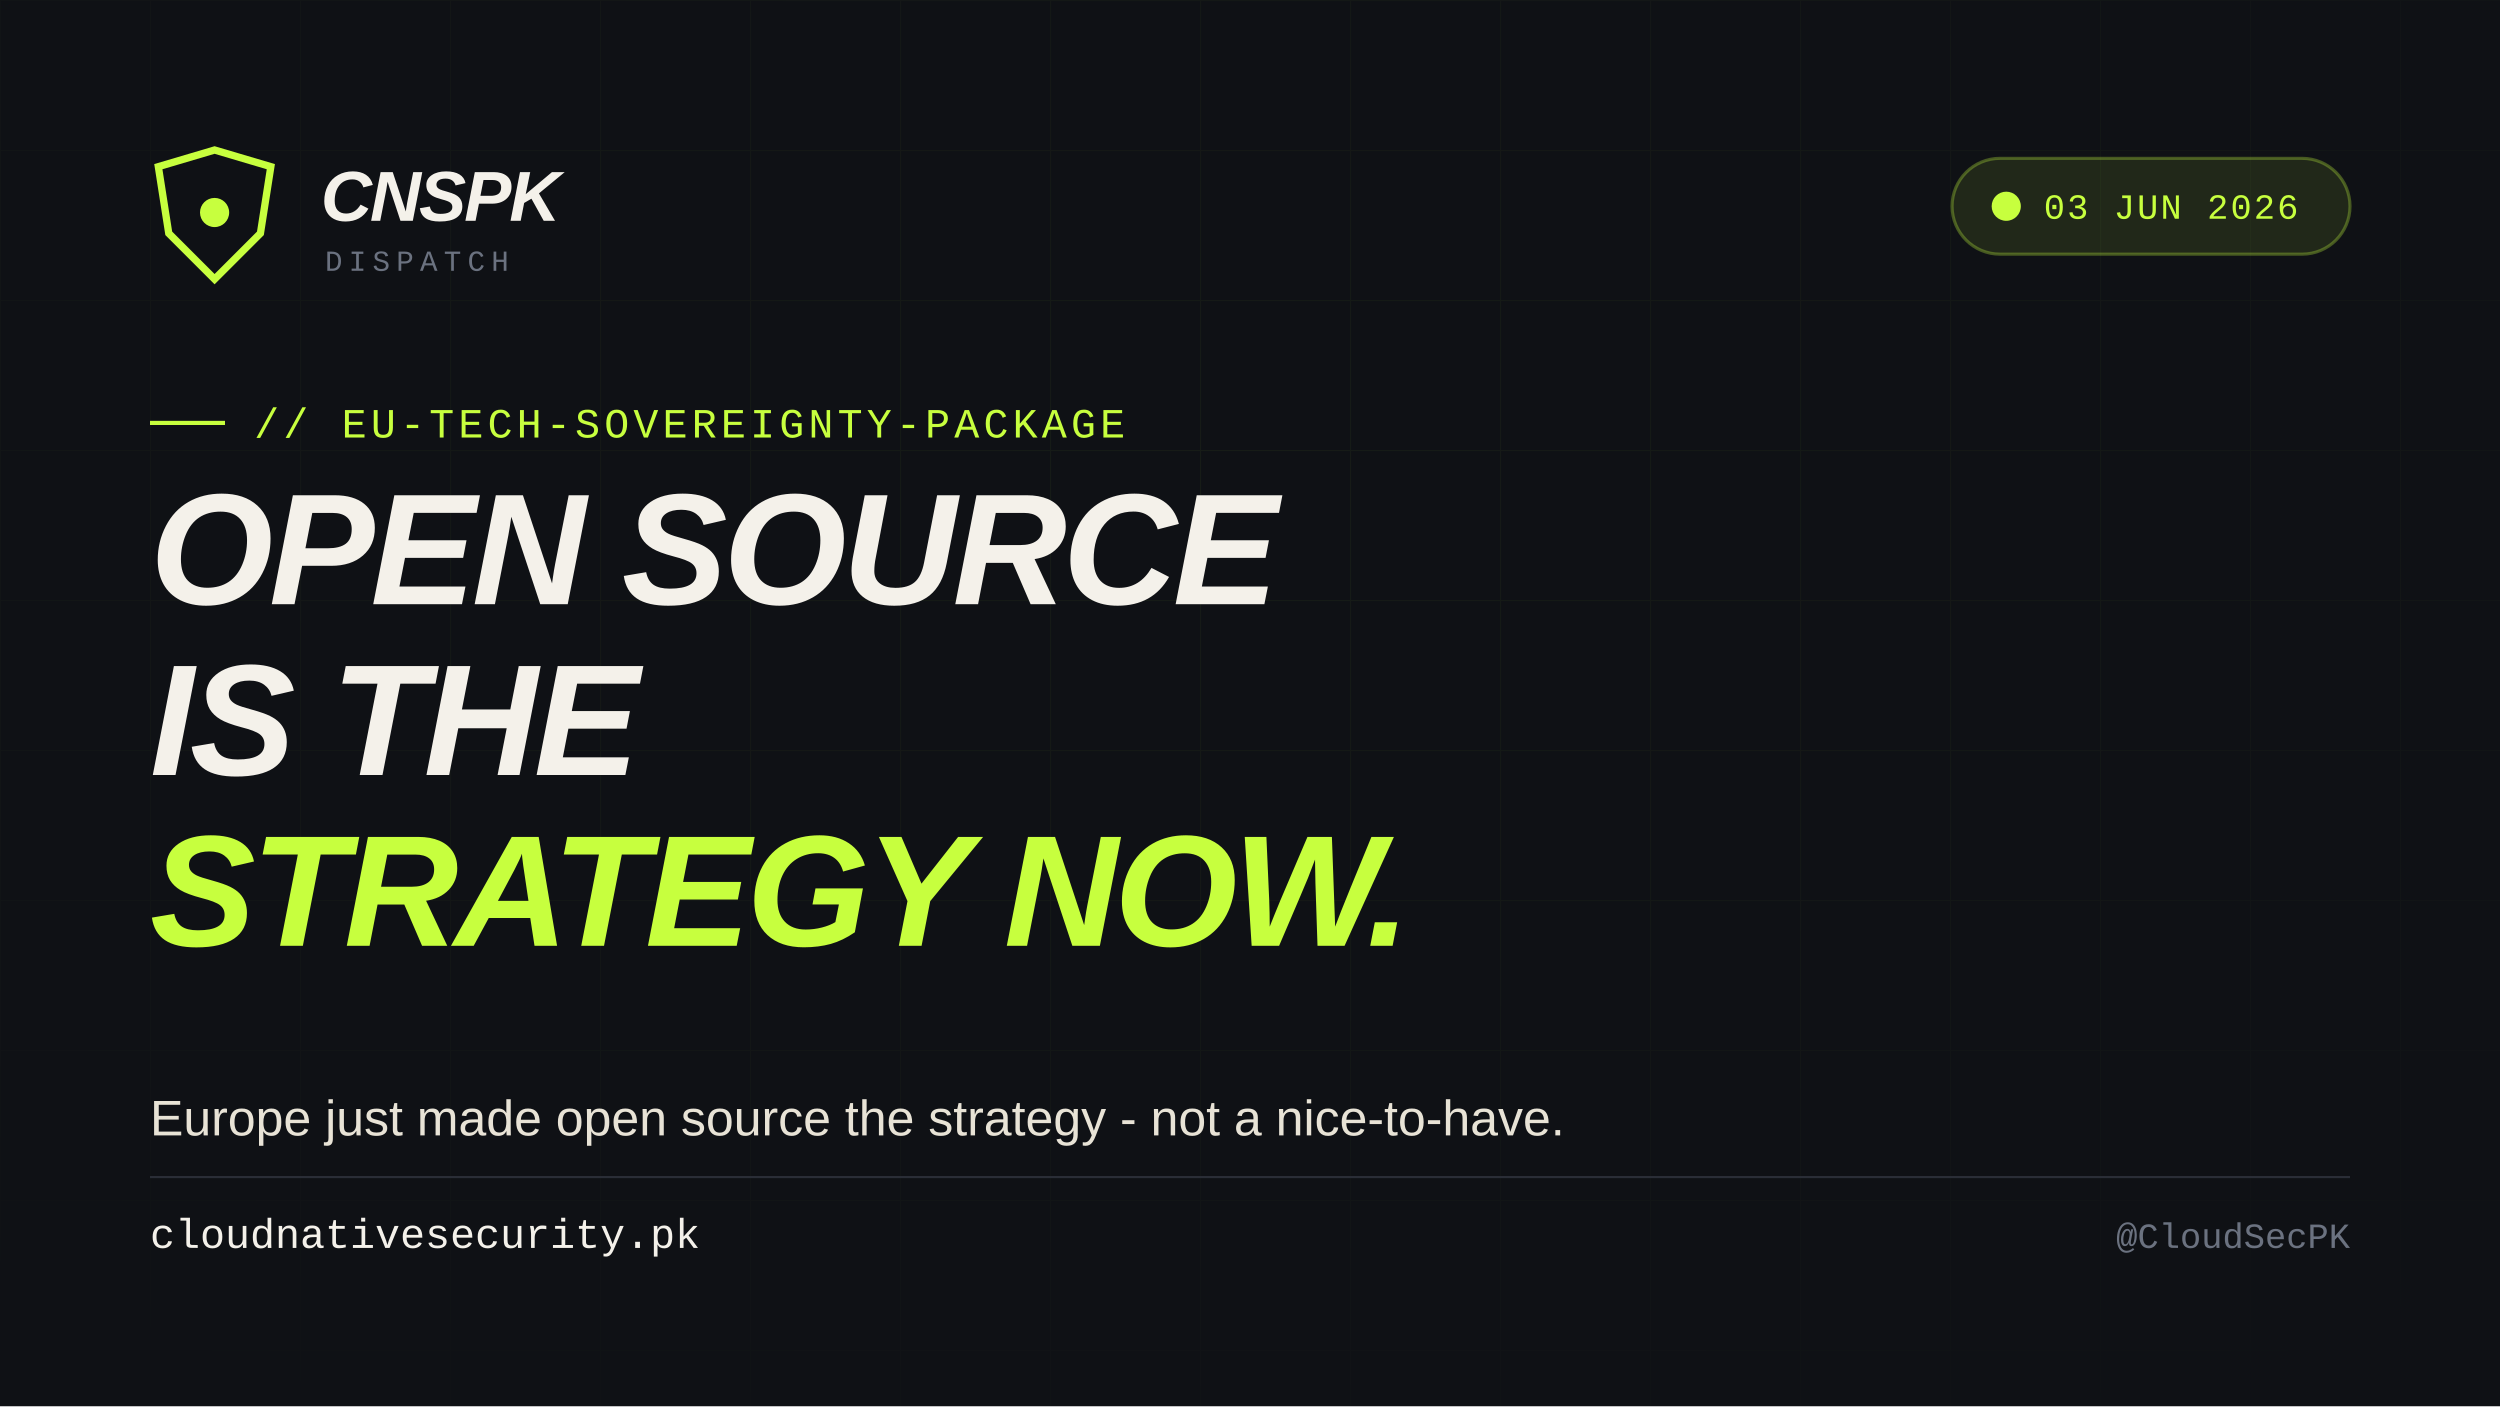
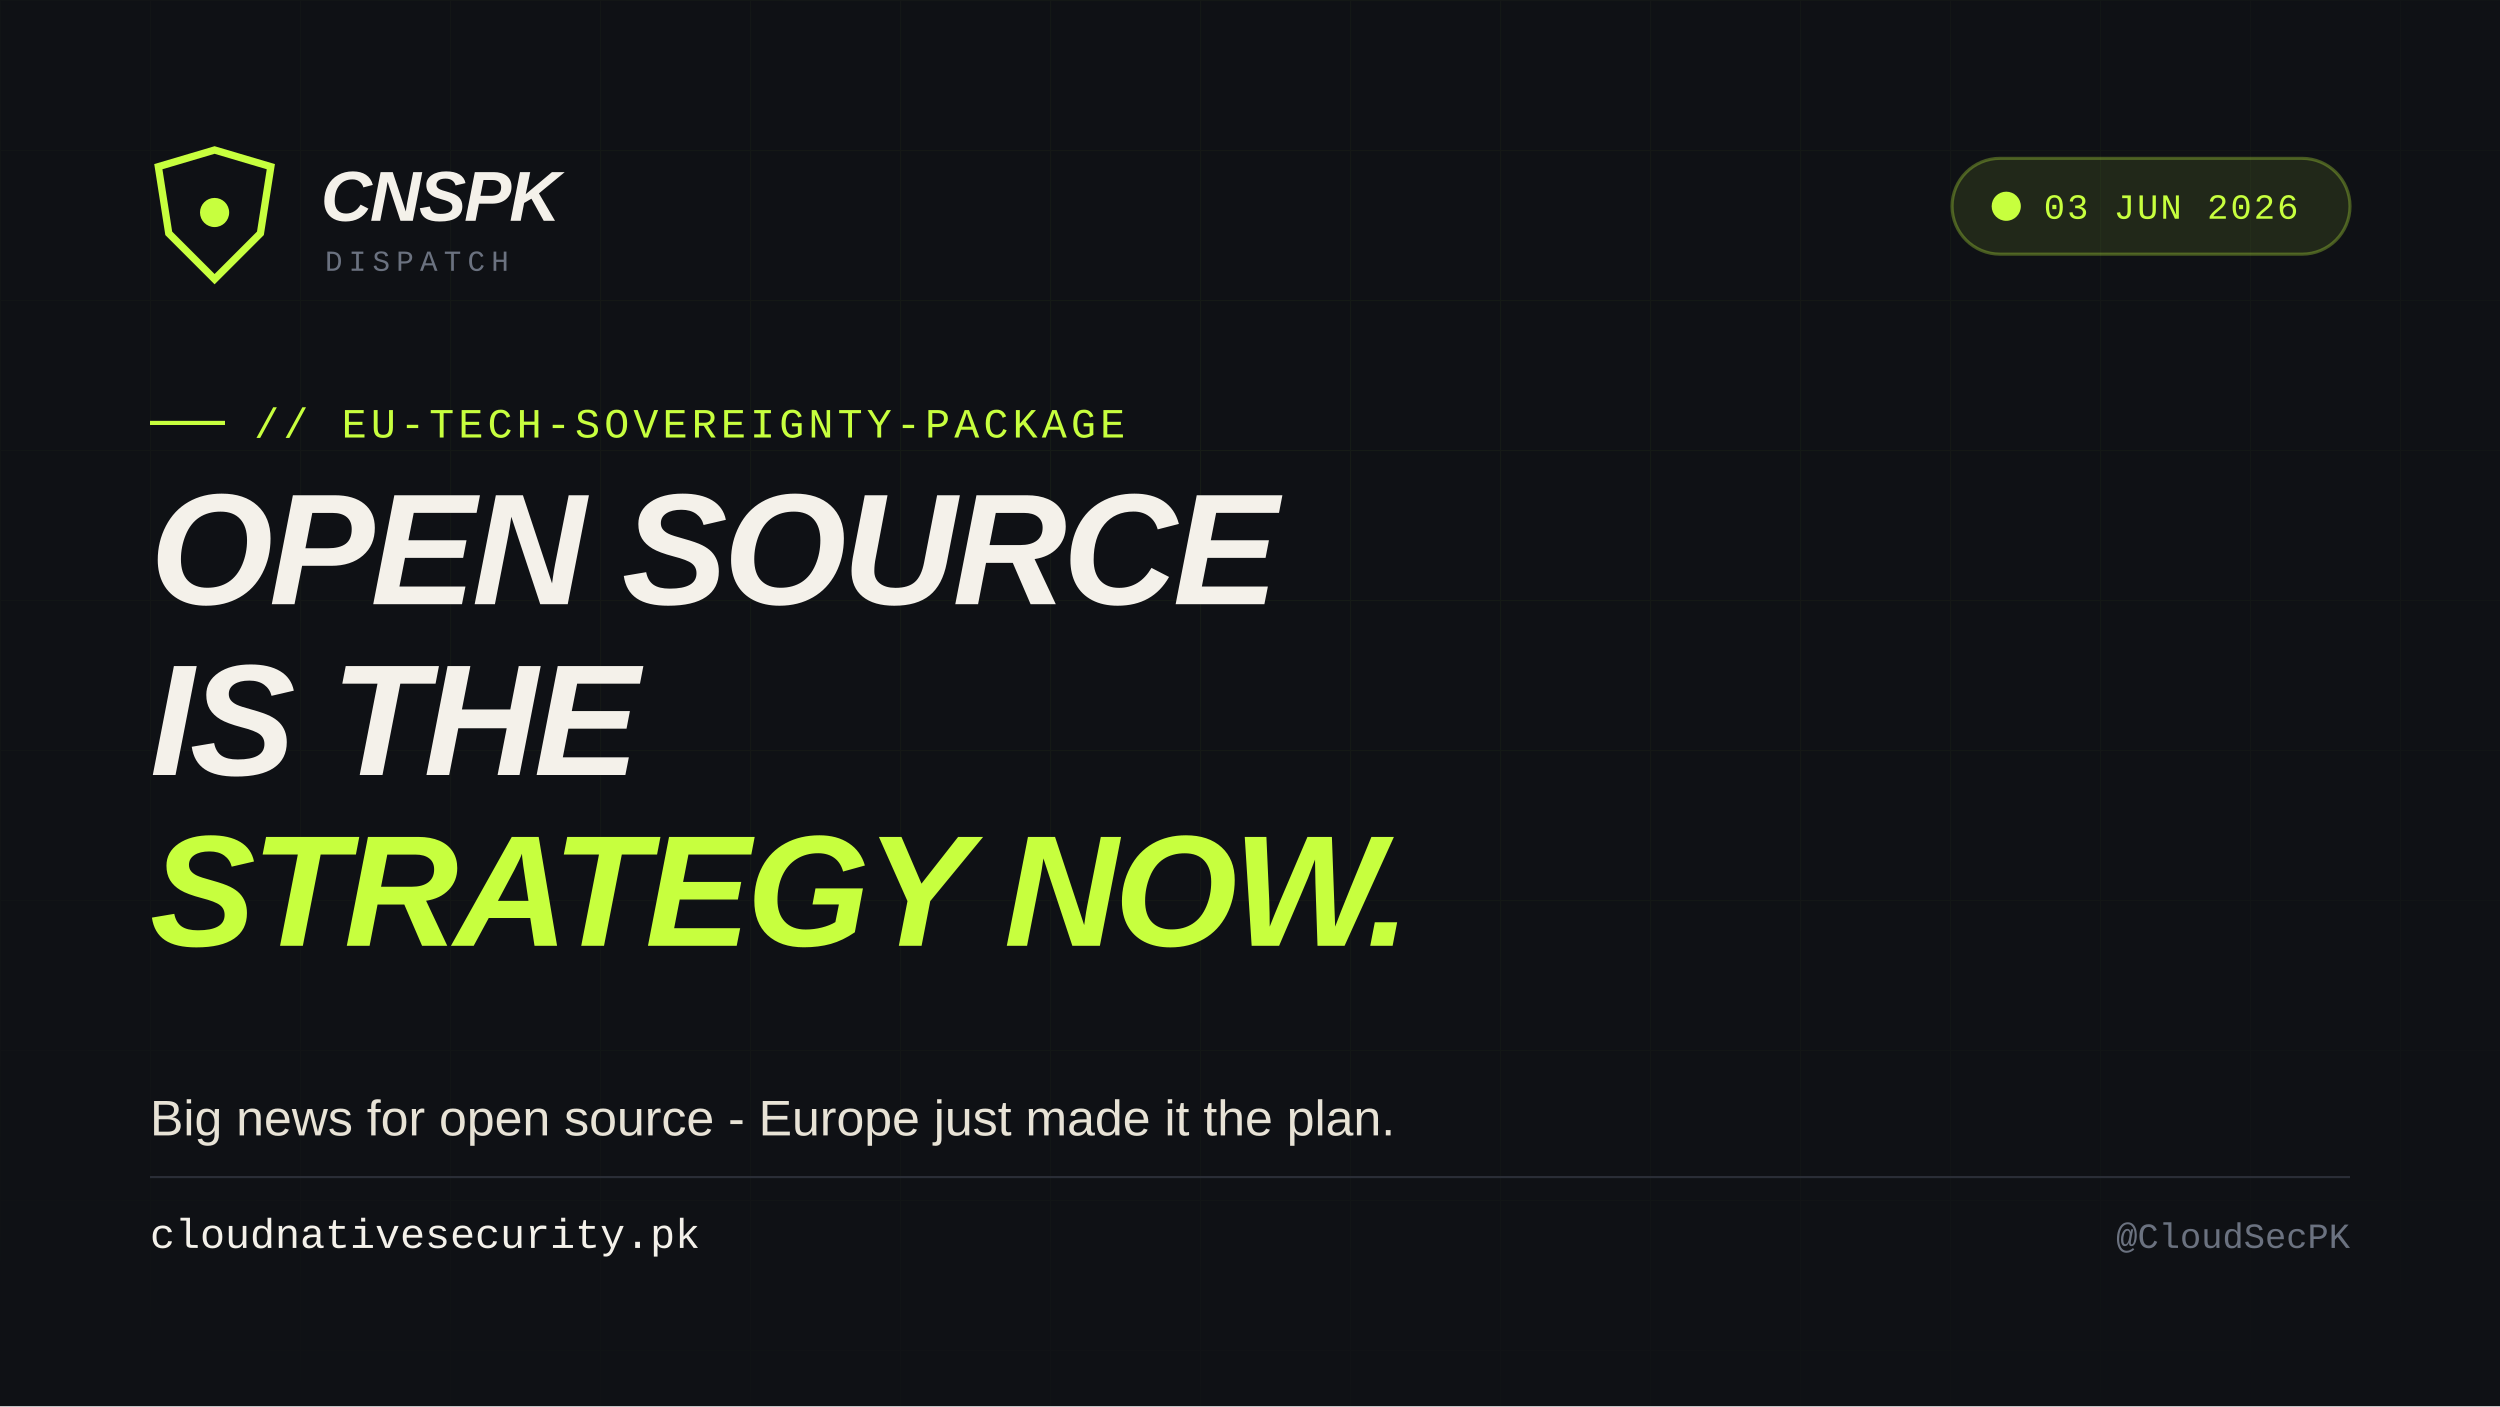
<svg xmlns="http://www.w3.org/2000/svg" width="1200" height="675" viewBox="0 0 1200 675" font-family="'Bricolage Grotesque', Arial, 'Helvetica Neue', Helvetica, sans-serif">
  <defs>
    <pattern id="grid" width="72" height="72" patternUnits="userSpaceOnUse">
      <path d="M72 0H0V72" fill="none" stroke="#C7FF3E" stroke-width="1" stroke-opacity="0.05" />
    </pattern>
    <radialGradient id="fade" cx="50%" cy="34%" r="78%">
      <stop offset="0%" stop-color="#fff" stop-opacity="1" />
      <stop offset="100%" stop-color="#fff" stop-opacity="0" />
    </radialGradient>
    <mask id="fademask">
      <rect width="1200" height="675" fill="url(#fade)" />
    </mask>
  </defs>
  <rect width="1200" height="675" fill="#0F1115" />
  <rect width="1200" height="675" fill="url(#grid)" mask="url(#fademask)" />
  <g transform="translate(72,72) scale(1.0)">
    <path d="M4 8 L31 0 L58 8 L53 40 Q31 62 31 62 Q9 40 9 40 Z" fill="none" stroke="#C7FF3E" stroke-width="3.5" />
    <circle cx="31" cy="30" r="7" fill="#C7FF3E" />
  </g>
  <text x="154" y="106" font-size="34" font-family="'Bricolage Grotesque', Arial, 'Helvetica Neue', Helvetica, sans-serif" fill="#F4F1EA" font-weight="800" font-style="italic" letter-spacing="-1">CNSPK</text>
  <text x="156" y="130" font-size="14" font-family="'JetBrains Mono', 'Courier New', monospace" fill="#6B7280" letter-spacing="3">DISPATCH</text>
  <rect x="937" y="76" width="191" height="46" rx="23" fill="#C7FF3E" fill-opacity="0.10" stroke="#C7FF3E" stroke-opacity="0.30" stroke-width="1.5" />
  <circle cx="963" cy="99" r="7" fill="#C7FF3E" />
  <text x="981" y="105" font-size="17" font-family="'JetBrains Mono', 'Courier New', monospace" fill="#C7FF3E" letter-spacing="1">03 JUN 2026</text>
  <line x1="72" y1="203" x2="108" y2="203" stroke="#C7FF3E" stroke-width="2" />
  <text x="122" y="210" font-size="20" font-family="'JetBrains Mono', 'Courier New', monospace" fill="#C7FF3E" letter-spacing="2">// EU-TECH-SOVEREIGNTY-PACKAGE</text>
  <text x="72" y="290" font-size="76" font-family="'Bricolage Grotesque', Arial, 'Helvetica Neue', Helvetica, sans-serif" fill="#F4F1EA" font-weight="800" font-style="italic" letter-spacing="-2">OPEN SOURCE</text>
  <text x="72" y="372" font-size="76" font-family="'Bricolage Grotesque', Arial, 'Helvetica Neue', Helvetica, sans-serif" fill="#F4F1EA" font-weight="800" font-style="italic" letter-spacing="-2">IS THE</text>
  <text x="72" y="454" font-size="76" font-family="'Bricolage Grotesque', Arial, 'Helvetica Neue', Helvetica, sans-serif" fill="#C7FF3E" font-weight="800" font-style="italic" letter-spacing="-2">STRATEGY NOW.</text>
-   <text x="72" y="545" font-size="24" font-family="'Bricolage Grotesque', Arial, 'Helvetica Neue', Helvetica, sans-serif" fill="#E8E3D6">Europe just made open source the strategy - not a nice-to-have.</text>
+   <text x="72" y="545" font-size="24" font-family="'Bricolage Grotesque', Arial, 'Helvetica Neue', Helvetica, sans-serif" fill="#E8E3D6">Big news for open source - Europe just made it the plan.</text>
  <line x1="72" y1="565" x2="1128" y2="565" stroke="#2A2E37" stroke-width="1" />
  <text x="72" y="599" font-size="20" font-family="'JetBrains Mono', 'Courier New', monospace" fill="#F4F1EA">cloudnativesecurity.pk</text>
  <text x="1128" y="599" font-size="17" font-family="'JetBrains Mono', 'Courier New', monospace" fill="#6B7280" text-anchor="end">@CloudSecPK</text>
</svg>
